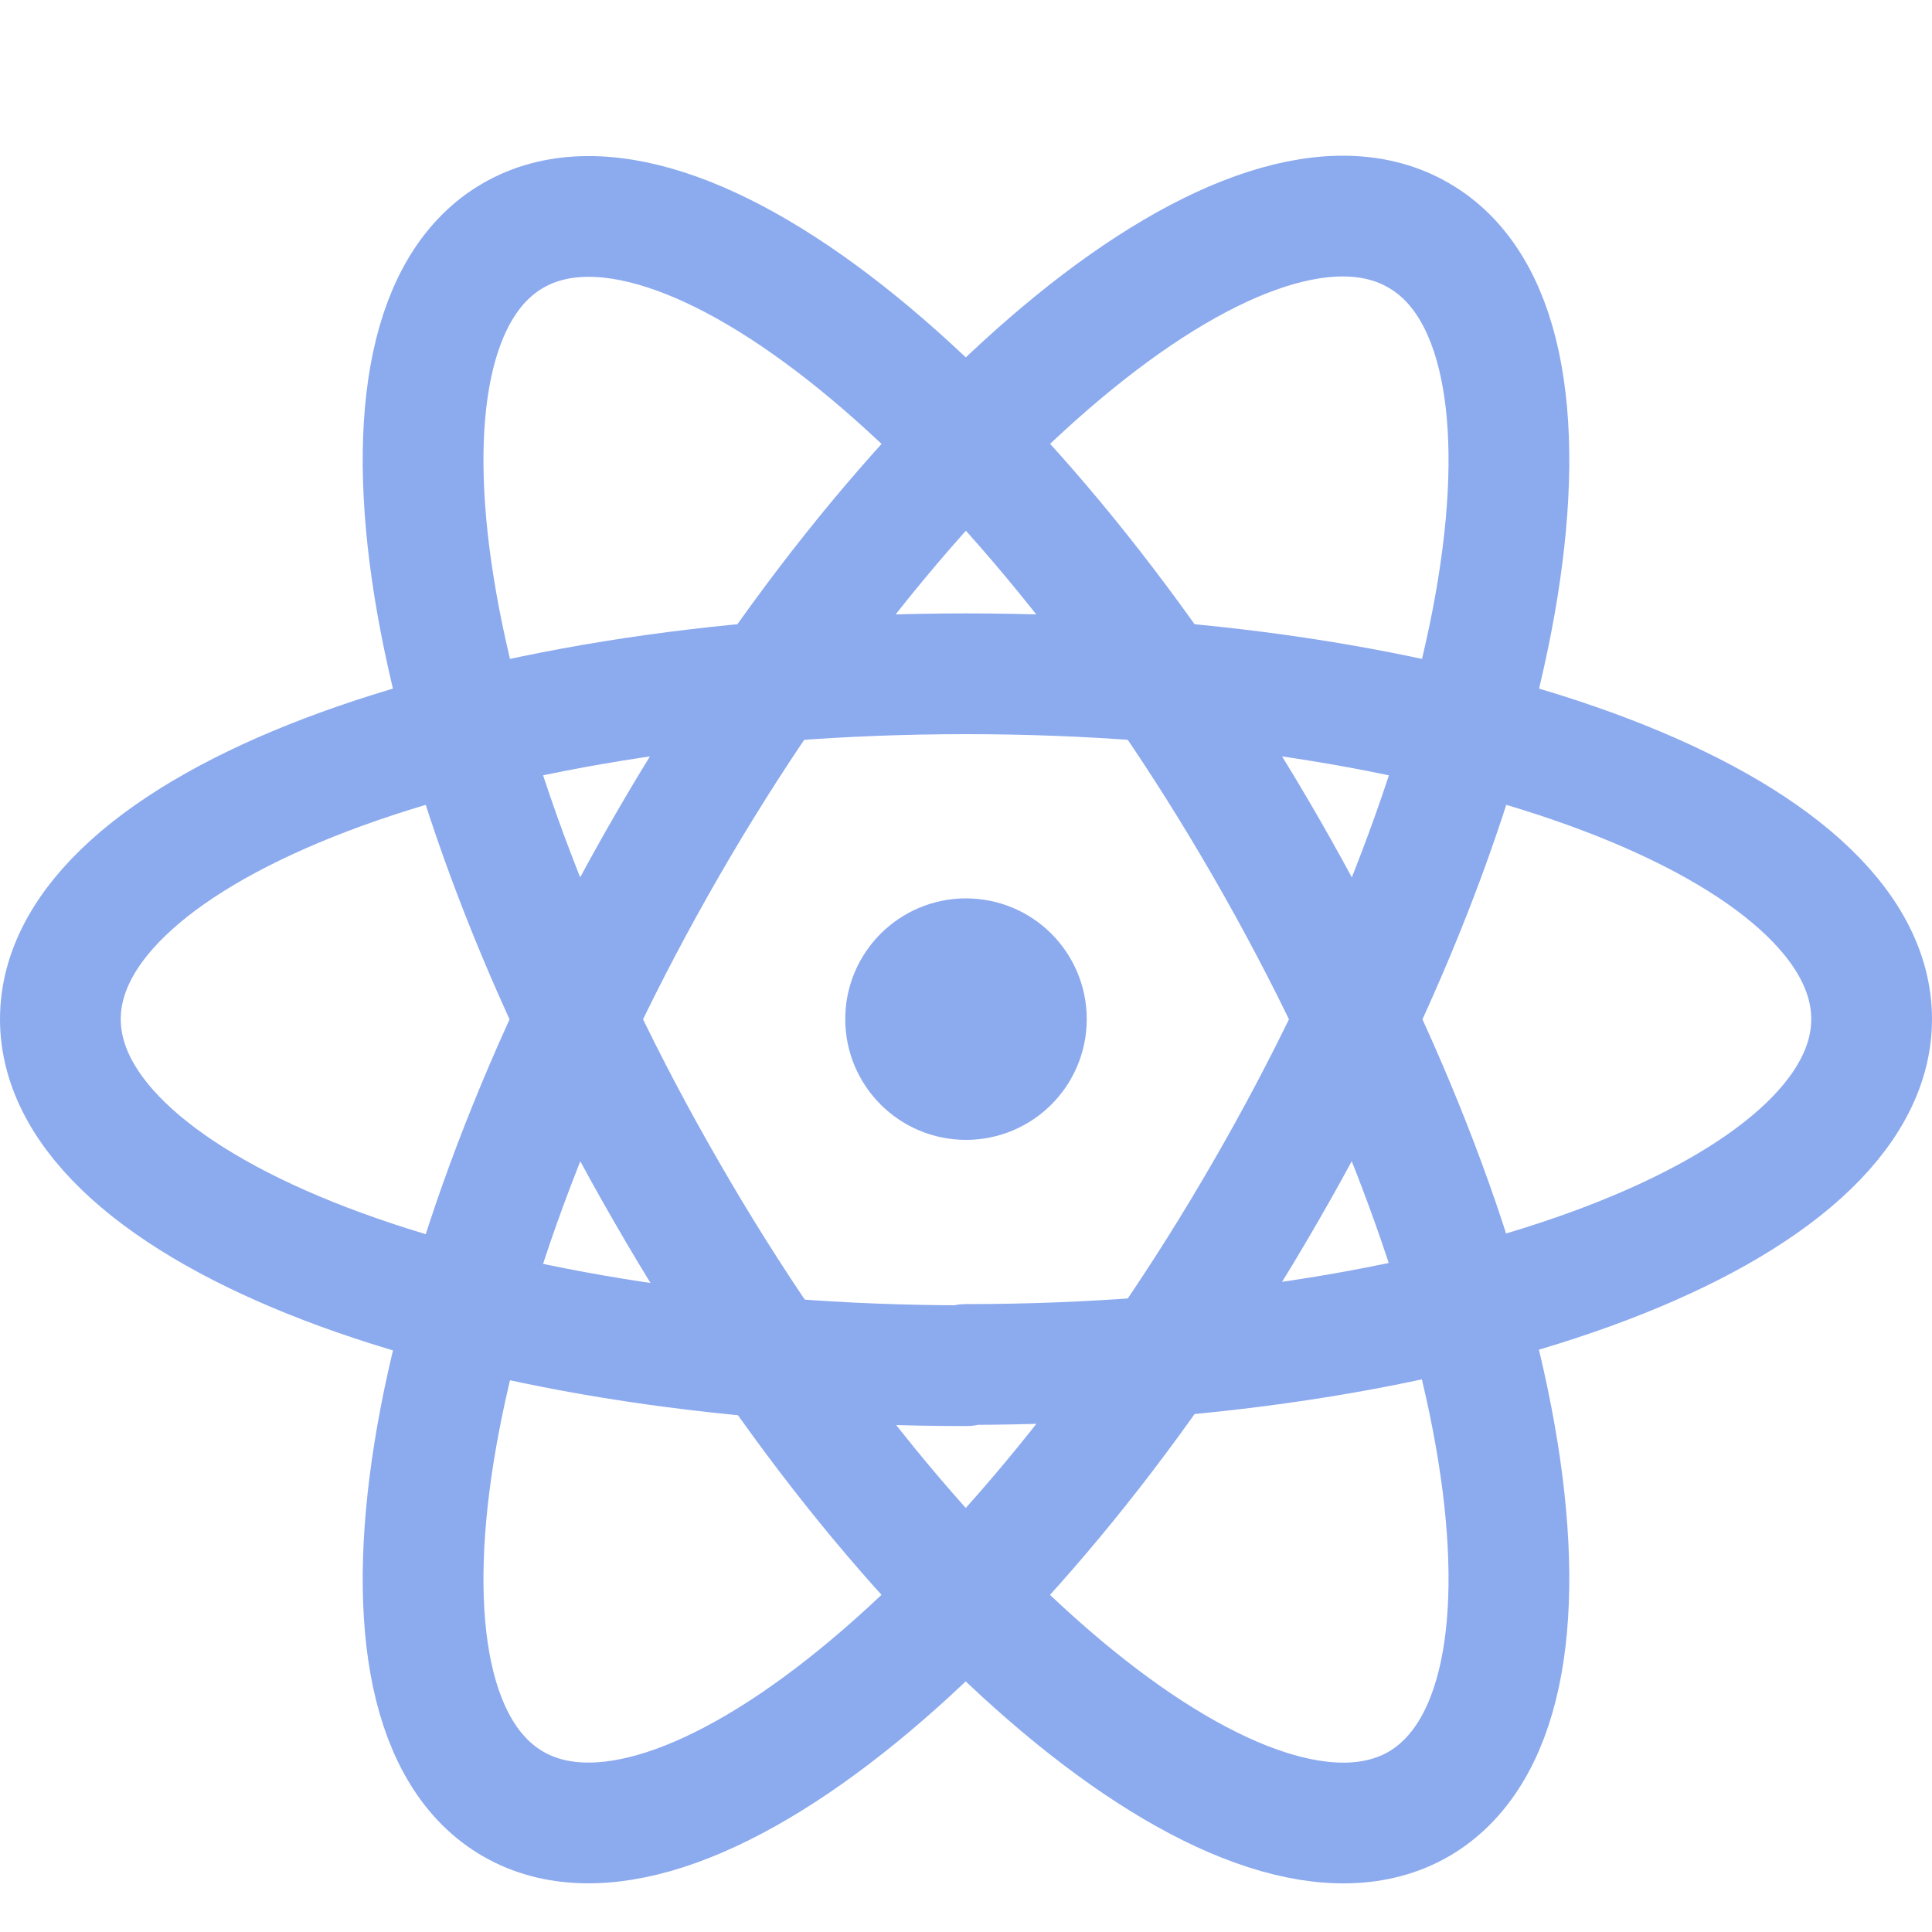
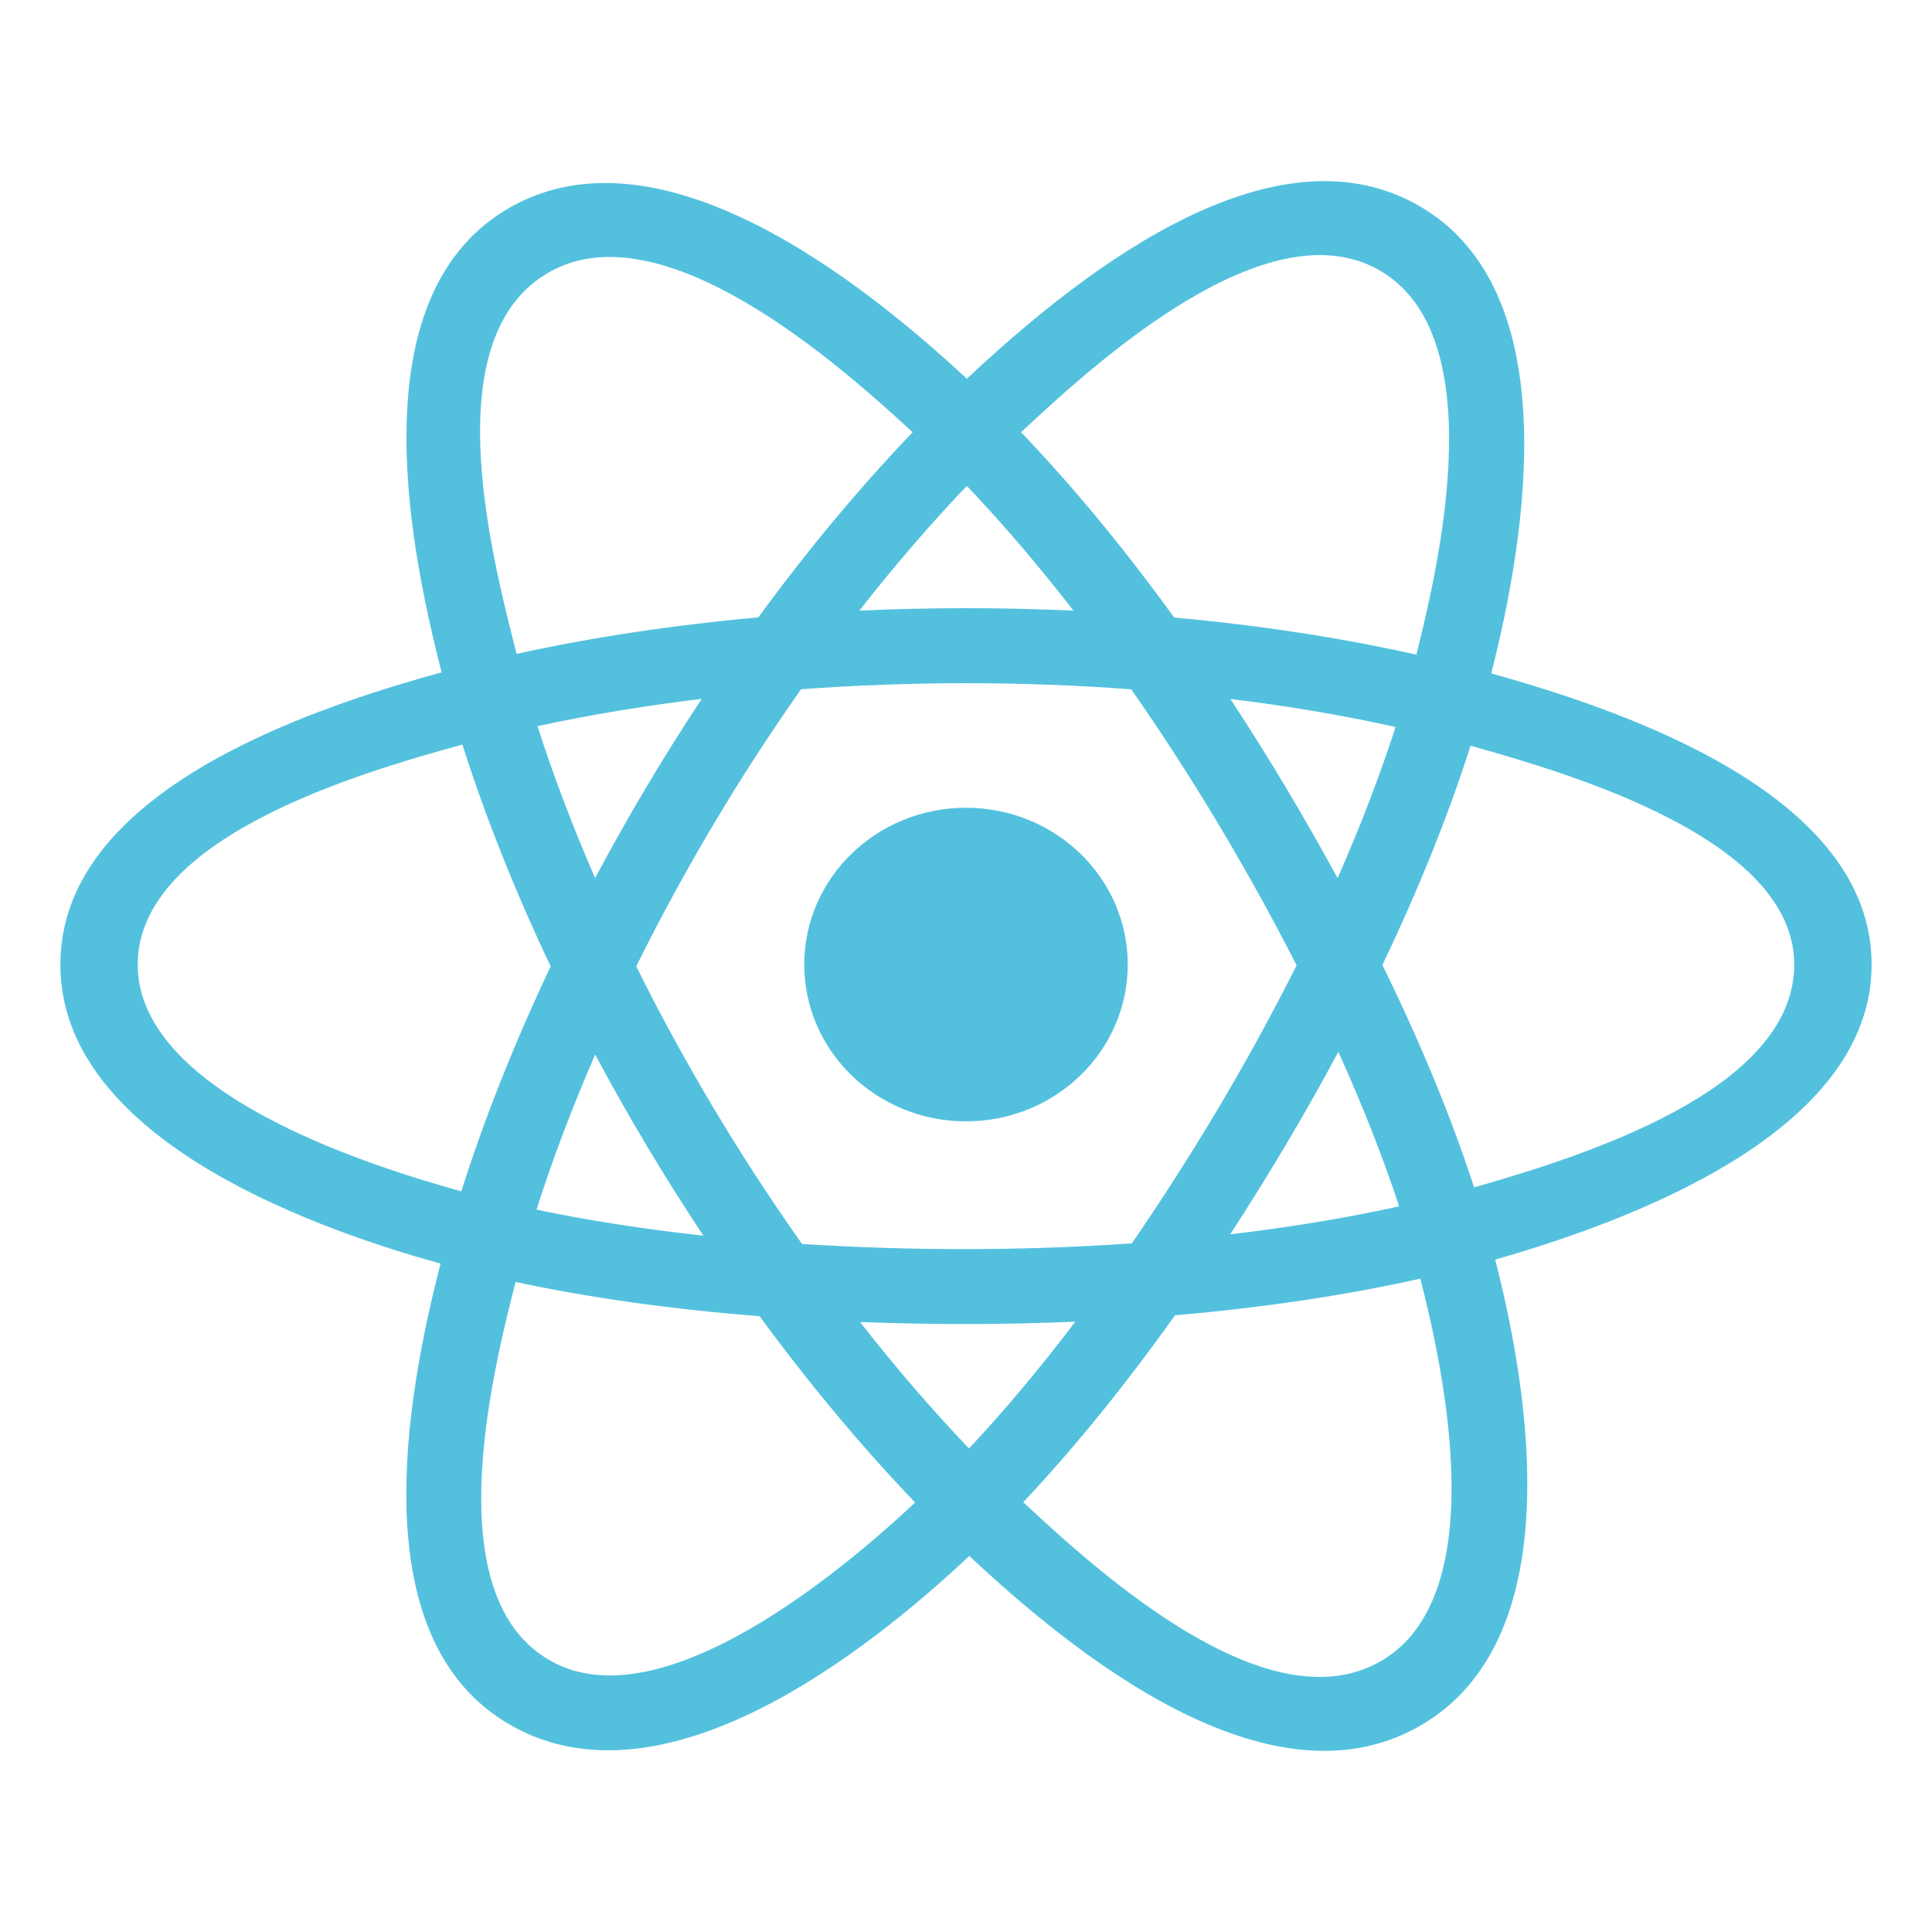
- <svg xmlns="http://www.w3.org/2000/svg" width="16" height="16" class="!inline-block size-full" viewBox="0 0 16 16">
-   <g fill="none" stroke="#8caaee" stroke-linecap="round" stroke-linejoin="round">
-     <path d="M8 11.3c4.14 0 7.5-1.28 7.5-2.86S12.14 5.58 8 5.58.5 6.86.5 8.44s3.36 2.87 7.5 2.87Z" />
-     <path d="M5.52 9.87c2.07 3.6 4.86 5.86 6.23 5.07 1.37-.8.8-4.34-1.27-7.93S5.62 1.16 4.25 1.95s-.8 4.34 1.27 7.92" />
-     <path d="M5.52 7.01c-2.07 3.59-2.64 7.14-1.27 7.93s4.16-1.48 6.23-5.07c2.07-3.58 2.64-7.13 1.27-7.92-1.37-.8-4.16 1.47-6.23 5.06" />
-     <path d="M8.5 8.44a.5.5 0 0 1-.5.5.5.5 0 0 1-.5-.5.5.5 0 0 1 .5-.5.5.5 0 0 1 .5.5" />
-   </g>
+ <svg xmlns="http://www.w3.org/2000/svg" width="800px" height="800px" viewBox="0 0 32 32" fill="none">
+   <path d="M18.679 15.976C18.679 14.541 17.48 13.379 16 13.379C14.521 13.379 13.321 14.541 13.321 15.976C13.321 17.41 14.521 18.573 16 18.573C17.48 18.573 18.679 17.41 18.679 15.976Z" fill="#53C1DE" />
+   <path fill-rule="evenodd" clip-rule="evenodd" d="M24.7 11.154C25.266 8.925 25.977 4.791 23.47 3.39C20.975 1.995 17.728 4.668 16.014 6.273C14.304 4.684 10.966 2.022 8.462 3.428C5.968 4.828 6.737 8.893 7.315 11.136C4.988 11.776 1 13.156 1 15.976C1 18.787 4.984 20.289 7.297 20.929C6.717 23.184 5.986 27.191 8.483 28.588C10.997 29.993 14.325 27.395 16.055 25.772C17.781 27.386 20.997 30.002 23.492 28.601C25.996 27.196 25.344 23.118 24.765 20.863C27.007 20.221 31 18.752 31 15.976C31 13.184 26.99 11.792 24.7 11.154ZM24.416 19.667C24.037 18.502 23.524 17.262 22.897 15.982C23.495 14.732 23.988 13.509 24.357 12.351C26.036 12.823 29.718 13.901 29.718 15.976C29.718 18.07 26.185 19.159 24.416 19.667ZM22.85 27.526C20.988 28.571 18.222 26.07 16.948 24.881C17.793 23.984 18.638 22.942 19.462 21.785C20.913 21.66 22.283 21.456 23.526 21.178C23.933 22.773 24.72 26.476 22.85 27.526ZM9.124 27.511C7.261 26.47 8.113 22.895 8.54 21.233C9.768 21.497 11.129 21.686 12.582 21.801C13.412 22.933 14.282 23.974 15.158 24.886C14.075 25.901 10.995 28.557 9.124 27.511ZM2.281 15.976C2.281 13.874 5.942 12.803 7.659 12.333C8.035 13.517 8.527 14.754 9.121 16.006C8.519 17.277 8.02 18.534 7.641 19.732C6.004 19.278 2.281 18.079 2.281 15.976ZM9.104 4.504C10.973 3.454 13.875 6.01 15.116 7.16C14.244 8.068 13.383 9.101 12.56 10.226C11.149 10.353 9.799 10.557 8.557 10.83C8.091 9.021 7.236 5.552 9.104 4.504ZM20.379 11.577C21.337 11.694 22.254 11.85 23.115 12.041C22.856 12.844 22.534 13.684 22.154 14.545C21.604 13.533 21.014 12.542 20.379 11.577ZM16.014 8.048C16.605 8.669 17.197 9.362 17.78 10.114C16.599 10.06 15.415 10.06 14.234 10.114C14.817 9.368 15.414 8.676 16.014 8.048ZM9.857 14.544C9.483 13.686 9.164 12.842 8.903 12.027C9.759 11.842 10.672 11.69 11.623 11.575C10.987 12.537 10.397 13.528 9.857 14.544ZM11.65 20.466C10.668 20.359 9.741 20.215 8.886 20.035C9.15 19.206 9.477 18.343 9.858 17.467C10.406 18.493 11.005 19.494 11.65 20.466ZM16.05 23.991C15.442 23.356 14.836 22.653 14.245 21.897C15.433 21.942 16.623 21.942 17.811 21.891C17.227 22.661 16.637 23.365 16.05 23.991ZM22.167 17.422C22.568 18.308 22.906 19.166 23.174 19.981C22.304 20.173 21.365 20.328 20.376 20.444C21.015 19.461 21.615 18.454 22.167 17.422ZM18.747 20.594C16.93 20.72 15.102 20.719 13.284 20.604C12.251 19.142 11.331 17.603 10.538 16.006C11.328 14.412 12.24 12.876 13.268 11.416C15.088 11.283 16.918 11.282 18.737 11.417C19.756 12.877 20.668 14.409 21.476 15.988C20.677 17.581 19.759 19.12 18.747 20.594ZM22.83 4.467C24.701 5.513 23.868 9.227 23.459 10.843C22.215 10.564 20.863 10.357 19.448 10.228C18.624 9.09 17.77 8.055 16.912 7.159C18.169 5.984 20.978 3.431 22.83 4.467Z" fill="#53C1DE" />
</svg>
